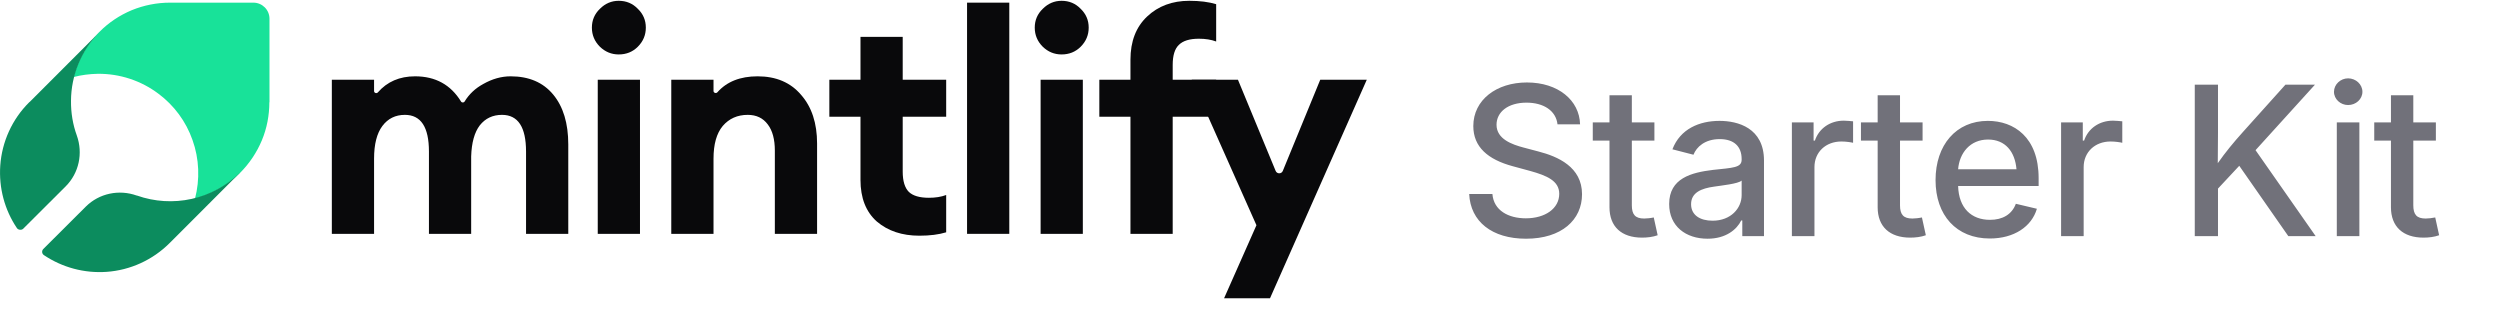
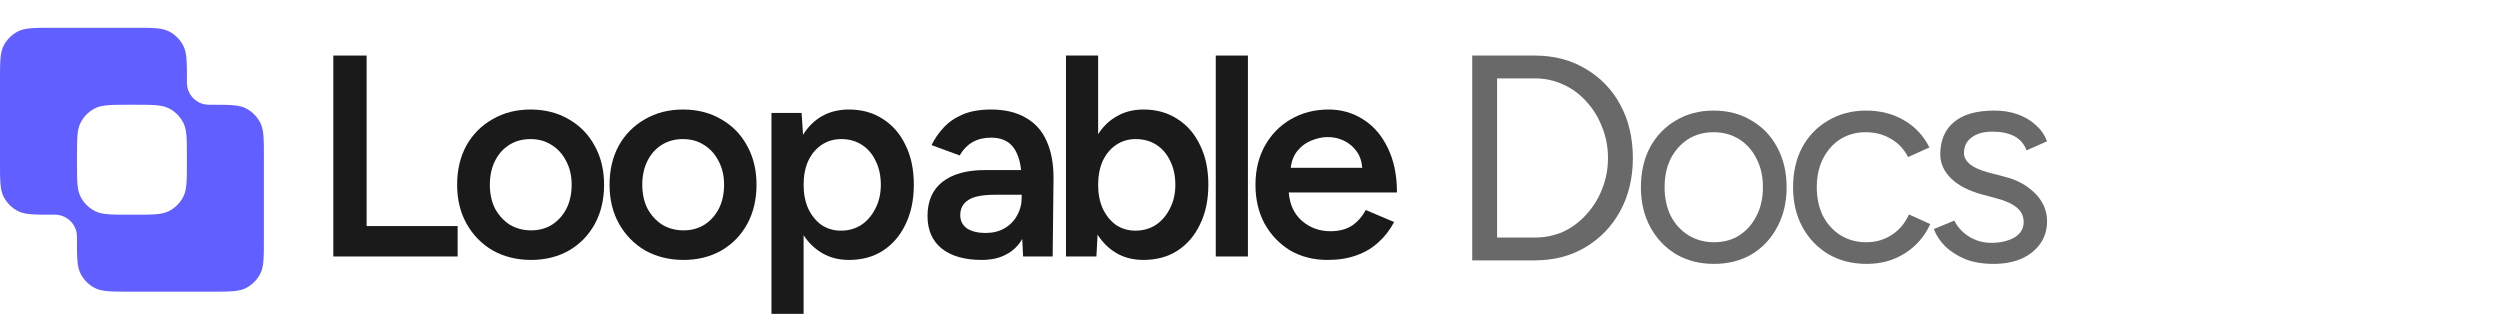
<svg xmlns="http://www.w3.org/2000/svg" width="180" height="23" viewBox="0 0 180 23" fill="none">
-   <path d="M91.44 21.476H88.133L90.464 16.216L85.802 5.74H89.132L91.847 12.307C91.943 12.536 92.268 12.536 92.362 12.306L95.058 5.74H98.409L91.44 21.476Z" fill="#09090B" />
-   <path d="M81.393 16.837V8.403H79.152V5.74H81.393V4.297C81.393 2.98 81.792 1.944 82.592 1.19C83.391 0.435 84.404 0.058 85.633 0.058C86.387 0.058 87.031 0.139 87.564 0.302V2.988C87.208 2.854 86.794 2.788 86.32 2.788C85.655 2.788 85.174 2.936 84.878 3.232C84.582 3.513 84.434 3.994 84.434 4.674V5.74H87.564V8.403H84.434V16.837H81.393Z" fill="#09090B" />
-   <path d="M76.433 3.92C75.915 3.92 75.463 3.735 75.079 3.365C74.694 2.98 74.502 2.521 74.502 1.989C74.502 1.456 74.694 1.005 75.079 0.635C75.463 0.25 75.915 0.058 76.433 0.058C76.98 0.058 77.438 0.25 77.809 0.635C78.193 1.005 78.386 1.456 78.386 1.989C78.386 2.521 78.193 2.98 77.809 3.365C77.438 3.735 76.98 3.92 76.433 3.92ZM74.924 16.837V5.74H77.964V16.837H74.924Z" fill="#09090B" />
-   <path d="M69.628 16.837V0.191H72.669V16.837H69.628Z" fill="#09090B" />
-   <path d="M66.194 16.97C64.951 16.97 63.93 16.63 63.131 15.949C62.347 15.254 61.955 14.255 61.955 12.953V8.403H59.713V5.74H61.955V2.655H64.995V5.74H68.125V8.403H64.995V12.354C64.995 13.034 65.143 13.523 65.439 13.819C65.735 14.1 66.216 14.24 66.882 14.24C67.355 14.24 67.769 14.174 68.125 14.04V16.726C67.592 16.889 66.948 16.97 66.194 16.97Z" fill="#09090B" />
-   <path d="M48.332 16.837V5.74H51.373V6.551C51.373 6.688 51.559 6.748 51.65 6.646C52.328 5.879 53.293 5.495 54.546 5.495C55.878 5.495 56.921 5.939 57.676 6.827C58.445 7.7 58.83 8.869 58.83 10.334V16.837H55.789V10.844C55.789 10.03 55.619 9.402 55.279 8.958C54.939 8.499 54.458 8.27 53.836 8.27C53.096 8.27 52.497 8.536 52.038 9.069C51.594 9.601 51.373 10.386 51.373 11.421V16.837H48.332Z" fill="#09090B" />
-   <path d="M44.547 3.92C44.029 3.92 43.578 3.735 43.193 3.365C42.809 2.98 42.616 2.521 42.616 1.989C42.616 1.456 42.809 1.005 43.193 0.635C43.578 0.25 44.029 0.058 44.547 0.058C45.095 0.058 45.553 0.25 45.923 0.635C46.308 1.005 46.5 1.456 46.5 1.989C46.5 2.521 46.308 2.98 45.923 3.365C45.553 3.735 45.095 3.92 44.547 3.92ZM43.038 16.837V5.74H46.079V16.837H43.038Z" fill="#09090B" />
-   <path d="M37.875 16.837V10.911C37.875 9.15 37.298 8.27 36.144 8.27C35.478 8.27 34.945 8.521 34.546 9.024C34.161 9.527 33.954 10.275 33.924 11.266V16.837H30.884V10.911C30.884 9.15 30.306 8.27 29.152 8.27C28.472 8.27 27.932 8.536 27.532 9.069C27.133 9.601 26.933 10.386 26.933 11.421V16.837H23.892V5.74H26.933V6.559C26.933 6.695 27.116 6.755 27.206 6.652C27.878 5.881 28.771 5.495 29.885 5.495C31.349 5.495 32.452 6.1 33.193 7.309C33.252 7.404 33.395 7.403 33.454 7.307C33.774 6.78 34.219 6.361 34.79 6.05C35.441 5.68 36.099 5.495 36.765 5.495C38.082 5.495 39.103 5.932 39.828 6.805C40.553 7.678 40.916 8.876 40.916 10.4V16.837H37.875Z" fill="#09090B" />
-   <path d="M19.403 7.362V1.35C19.403 0.705 18.879 0.191 18.244 0.191H12.235C11.291 0.191 10.357 0.378 9.487 0.733C8.618 1.098 7.824 1.621 7.16 2.295L7.114 2.341C6.235 3.23 5.609 4.333 5.291 5.548C5.861 5.399 6.45 5.324 7.039 5.314C8.609 5.296 10.151 5.801 11.403 6.745C12.534 7.586 13.394 8.746 13.861 10.083C14.347 11.438 14.403 12.916 14.039 14.309C15.244 13.991 16.356 13.364 17.244 12.486L17.291 12.439C17.954 11.775 18.487 10.98 18.851 10.111C19.216 9.241 19.393 8.306 19.393 7.362H19.403Z" fill="#18E299" />
-   <path d="M5.112 7.26C5.121 5.416 5.857 3.646 7.151 2.324L2.151 7.326C2.133 7.344 2.114 7.354 2.095 7.372C0.876 8.583 0.14 10.204 0.019 11.918C-0.092 13.52 0.327 15.103 1.22 16.426C1.306 16.552 1.537 16.593 1.667 16.472L4.73 13.417C5.689 12.458 5.987 11.033 5.531 9.757C5.242 8.965 5.103 8.117 5.112 7.26Z" fill="#0C8C5E" />
-   <path d="M17.262 12.44C16.303 13.38 15.102 14.032 13.799 14.321C12.486 14.61 11.127 14.526 9.861 14.079C9.861 14.079 9.851 14.079 9.842 14.079C8.567 13.622 7.142 13.921 6.183 14.871L3.12 17.926C2.99 18.056 3.009 18.27 3.167 18.373C4.489 19.258 6.072 19.686 7.673 19.574C9.386 19.453 10.997 18.717 12.216 17.497L12.263 17.451L17.262 12.449V12.44Z" fill="#0C8C5E" />
-   <text x="105" y="17" font-family="Inter, ui-sans-serif, system-ui, -apple-system, sans-serif" font-size="15" font-weight="500" fill="#71717A" letter-spacing="-0.01em">Starter Kit</text>
+   <path fill-rule="evenodd" clip-rule="evenodd" d="M9.658 2C10.989 2 11.654 2 12.162 2.259C12.608 2.487 12.972 2.85 13.199 3.297C13.458 3.805 13.458 4.47 13.458 5.8V5.958C13.458 6.833 14.167 7.542 15.042 7.542H15.2C16.53 7.542 17.195 7.542 17.703 7.801C18.15 8.028 18.513 8.392 18.741 8.838C19 9.346 19 10.011 19 11.341V17.2C19 18.53 19 19.195 18.741 19.703C18.513 20.15 18.15 20.513 17.703 20.741C17.195 21 16.53 21 15.2 21H9.342C8.011 21 7.346 21 6.838 20.741C6.391 20.513 6.028 20.15 5.801 19.703C5.542 19.195 5.542 18.53 5.542 17.2V17.042C5.542 16.167 4.833 15.458 3.958 15.458H3.8C2.47 15.458 1.805 15.458 1.297 15.199C0.85 14.972 0.487 14.608 0.259 14.162C0 13.654 3.89549e-10 12.989 0 11.659V5.8C3.87533e-10 4.47 0 3.805 0.259 3.297C0.487 2.85 0.85 2.487 1.297 2.259C1.805 2 2.47 2 3.8 2H9.658ZM9.342 7.542C8.011 7.542 7.346 7.542 6.838 7.801C6.391 8.028 6.028 8.392 5.801 8.838C5.542 9.346 5.542 10.011 5.542 11.341V11.659C5.542 12.989 5.542 13.654 5.801 14.162C6.028 14.608 6.391 14.972 6.838 15.199C7.346 15.458 8.011 15.458 9.342 15.458H9.658C10.989 15.458 11.654 15.458 12.162 15.199C12.608 14.972 12.972 14.608 13.199 14.162C13.458 13.654 13.458 12.989 13.458 11.659V11.341C13.458 10.011 13.458 9.346 13.199 8.838C12.972 8.392 12.608 8.028 12.162 7.801C11.654 7.542 10.989 7.542 9.658 7.542H9.342Z" fill="#615FFF" />
+   <path d="M95.581 18.715C94.575 18.715 93.68 18.487 92.894 18.033C92.123 17.564 91.51 16.924 91.055 16.111C90.614 15.298 90.394 14.361 90.394 13.3C90.394 12.239 90.621 11.302 91.076 10.489C91.531 9.676 92.15 9.043 92.936 8.588C93.735 8.12 94.644 7.885 95.664 7.885C96.587 7.885 97.421 8.126 98.165 8.609C98.909 9.077 99.494 9.759 99.921 10.655C100.362 11.55 100.582 12.618 100.582 13.858H92.791C92.86 14.726 93.177 15.408 93.742 15.904C94.32 16.4 95.002 16.648 95.788 16.648C96.422 16.648 96.945 16.51 97.359 16.235C97.772 15.945 98.096 15.573 98.33 15.119L100.376 15.987C100.086 16.538 99.715 17.02 99.26 17.433C98.819 17.847 98.288 18.164 97.668 18.384C97.062 18.605 96.367 18.715 95.581 18.715ZM92.936 12.081H98.082C98.04 11.585 97.896 11.178 97.648 10.861C97.4 10.531 97.097 10.283 96.739 10.117C96.38 9.952 96.001 9.869 95.602 9.869C95.216 9.869 94.823 9.952 94.424 10.117C94.038 10.269 93.707 10.51 93.432 10.841C93.156 11.171 92.991 11.585 92.936 12.081Z" fill="#1A1A1A" />
+   <path d="M87.535 18.467V4H89.85V18.467H87.535Z" fill="#1A1A1A" />
+   <path d="M82.331 18.715C81.601 18.715 80.96 18.556 80.409 18.239C79.858 17.922 79.397 17.475 79.025 16.896L78.942 18.467H76.751V4H79.066V9.663C79.424 9.098 79.879 8.664 80.43 8.361C80.981 8.044 81.615 7.885 82.331 7.885C83.268 7.885 84.081 8.113 84.77 8.567C85.473 9.008 86.017 9.635 86.403 10.448C86.802 11.247 87.002 12.198 87.002 13.3C87.002 14.389 86.802 15.339 86.403 16.152C86.017 16.965 85.473 17.599 84.77 18.053C84.081 18.494 83.268 18.715 82.331 18.715ZM81.753 16.607C82.304 16.607 82.793 16.469 83.22 16.193C83.647 15.904 83.985 15.511 84.233 15.015C84.494 14.519 84.625 13.948 84.625 13.3C84.625 12.652 84.501 12.081 84.253 11.585C84.019 11.089 83.688 10.703 83.261 10.427C82.834 10.152 82.338 10.014 81.773 10.014C81.25 10.014 80.781 10.152 80.368 10.427C79.955 10.703 79.631 11.089 79.397 11.585C79.176 12.081 79.066 12.652 79.066 13.3C79.066 13.948 79.176 14.519 79.397 15.015C79.631 15.511 79.948 15.904 80.347 16.193C80.761 16.469 81.229 16.607 81.753 16.607Z" fill="#1A1A1A" />
+   <path d="M70.688 18.715C69.448 18.715 68.483 18.439 67.794 17.888C67.119 17.337 66.781 16.558 66.781 15.553C66.781 14.478 67.14 13.658 67.856 13.093C68.586 12.528 69.599 12.246 70.894 12.246H73.519C73.436 11.488 73.223 10.91 72.878 10.51C72.534 10.111 72.024 9.911 71.349 9.911C70.853 9.911 70.419 10.014 70.047 10.221C69.675 10.427 69.358 10.751 69.096 11.192L67.071 10.448C67.291 9.993 67.581 9.573 67.939 9.187C68.311 8.788 68.772 8.471 69.323 8.237C69.888 8.002 70.564 7.885 71.349 7.885C72.355 7.885 73.195 8.085 73.87 8.485C74.545 8.87 75.041 9.428 75.358 10.159C75.689 10.889 75.854 11.771 75.854 12.804L75.792 18.467H73.663L73.602 17.206C73.326 17.688 72.94 18.06 72.444 18.322C71.962 18.584 71.376 18.715 70.688 18.715ZM70.977 16.772C71.487 16.772 71.934 16.662 72.32 16.441C72.72 16.207 73.023 15.897 73.23 15.511C73.45 15.126 73.56 14.698 73.56 14.23V14.023H71.638C70.715 14.023 70.067 14.154 69.695 14.416C69.323 14.664 69.138 15.022 69.138 15.491C69.138 15.89 69.296 16.207 69.613 16.441C69.944 16.662 70.398 16.772 70.977 16.772Z" fill="#1A1A1A" />
+   <path d="M55.545 22.6V8.133H57.715L57.819 9.704C58.177 9.125 58.632 8.678 59.183 8.361C59.748 8.044 60.395 7.885 61.125 7.885C62.062 7.885 62.875 8.113 63.564 8.567C64.267 9.008 64.811 9.635 65.197 10.448C65.596 11.247 65.796 12.198 65.796 13.3C65.796 14.389 65.596 15.339 65.197 16.152C64.811 16.965 64.267 17.599 63.564 18.053C62.875 18.494 62.062 18.715 61.125 18.715C60.409 18.715 59.775 18.556 59.224 18.239C58.673 17.922 58.218 17.488 57.86 16.937V22.6H55.545ZM60.547 16.607C61.098 16.607 61.587 16.469 62.014 16.193C62.441 15.904 62.779 15.511 63.027 15.015C63.288 14.519 63.419 13.948 63.419 13.3C63.419 12.652 63.295 12.081 63.047 11.585C62.813 11.089 62.483 10.703 62.055 10.427C61.628 10.152 61.132 10.014 60.567 10.014C60.044 10.014 59.575 10.152 59.162 10.427C58.749 10.703 58.425 11.089 58.191 11.585C57.97 12.081 57.86 12.652 57.86 13.3C57.86 13.948 57.97 14.519 58.191 15.015C58.425 15.511 58.742 15.904 59.141 16.193C59.555 16.469 60.023 16.607 60.547 16.607Z" fill="#1A1A1A" />
+   <path d="M49.22 18.715C48.187 18.715 47.264 18.487 46.451 18.033C45.652 17.564 45.025 16.924 44.57 16.111C44.115 15.298 43.888 14.361 43.888 13.3C43.888 12.239 44.109 11.302 44.55 10.489C45.004 9.676 45.631 9.043 46.43 8.588C47.229 8.12 48.145 7.885 49.179 7.885C50.212 7.885 51.128 8.12 51.928 8.588C52.727 9.043 53.347 9.676 53.788 10.489C54.242 11.302 54.469 12.239 54.469 13.3C54.469 14.361 54.249 15.298 53.808 16.111C53.367 16.924 52.747 17.564 51.948 18.033C51.149 18.487 50.24 18.715 49.22 18.715ZM49.22 16.586C49.785 16.586 50.288 16.448 50.729 16.173C51.17 15.883 51.514 15.498 51.762 15.015C52.01 14.519 52.134 13.948 52.134 13.3C52.134 12.652 52.003 12.088 51.742 11.605C51.493 11.109 51.149 10.724 50.708 10.448C50.267 10.159 49.758 10.014 49.179 10.014C48.6 10.014 48.09 10.152 47.65 10.427C47.209 10.703 46.864 11.089 46.616 11.585C46.368 12.081 46.244 12.652 46.244 13.3C46.244 13.948 46.368 14.519 46.616 15.015C46.878 15.498 47.229 15.883 47.67 16.173C48.125 16.448 48.642 16.586 49.22 16.586Z" fill="#1A1A1A" />
+   <path d="M38.245 18.715C37.212 18.715 36.289 18.487 35.476 18.033C34.677 17.564 34.05 16.924 33.595 16.111C33.14 15.298 32.913 14.361 32.913 13.3C32.913 12.239 33.133 11.302 33.574 10.489C34.029 9.676 34.656 9.043 35.455 8.588C36.254 8.12 37.17 7.885 38.204 7.885C39.237 7.885 40.153 8.12 40.952 8.588C41.752 9.043 42.371 9.676 42.812 10.489C43.267 11.302 43.494 12.239 43.494 13.3C43.494 14.361 43.274 15.298 42.833 16.111C42.392 16.924 41.772 17.564 40.973 18.033C40.174 18.487 39.265 18.715 38.245 18.715ZM38.245 16.586C38.81 16.586 39.313 16.448 39.754 16.173C40.195 15.883 40.539 15.498 40.787 15.015C41.035 14.519 41.159 13.948 41.159 13.3C41.159 12.652 41.028 12.088 40.766 11.605C40.518 11.109 40.174 10.724 39.733 10.448C39.292 10.159 38.782 10.014 38.204 10.014C37.625 10.014 37.115 10.152 36.674 10.427C36.233 10.703 35.889 11.089 35.641 11.585C35.393 12.081 35.269 12.652 35.269 13.3C35.269 13.948 35.393 14.519 35.641 15.015C35.903 15.498 36.254 15.883 36.695 16.173C37.15 16.448 37.666 16.586 38.245 16.586Z" fill="#1A1A1A" />
+   <path d="M24 18.467V4H26.397V16.276H32.949V18.467H24Z" fill="#1A1A1A" />
+   <path d="M143.533 19C142.761 19 142.086 18.888 141.511 18.663C140.935 18.424 140.45 18.115 140.057 17.736C139.678 17.357 139.404 16.942 139.235 16.493L140.71 15.882C140.949 16.36 141.307 16.746 141.784 17.041C142.262 17.336 142.789 17.483 143.365 17.483C144.025 17.483 144.579 17.357 145.029 17.104C145.478 16.837 145.703 16.465 145.703 15.987C145.703 15.552 145.534 15.201 145.197 14.934C144.874 14.667 144.39 14.449 143.744 14.281L142.733 14.007C141.777 13.754 141.033 13.375 140.499 12.869C139.966 12.35 139.699 11.767 139.699 11.121C139.699 10.124 140.022 9.351 140.668 8.803C141.328 8.242 142.304 7.961 143.596 7.961C144.214 7.961 144.776 8.052 145.282 8.235C145.787 8.417 146.223 8.677 146.588 9.014C146.953 9.337 147.22 9.723 147.388 10.173L145.914 10.826C145.731 10.348 145.429 10.004 145.008 9.794C144.586 9.583 144.074 9.478 143.47 9.478C142.824 9.478 142.318 9.618 141.953 9.899C141.588 10.166 141.405 10.545 141.405 11.037C141.405 11.317 141.553 11.584 141.848 11.837C142.157 12.076 142.606 12.273 143.196 12.427L144.249 12.701C144.938 12.869 145.513 13.122 145.977 13.459C146.44 13.782 146.791 14.155 147.03 14.576C147.269 14.997 147.388 15.447 147.388 15.924C147.388 16.556 147.22 17.104 146.883 17.567C146.546 18.031 146.089 18.389 145.513 18.642C144.938 18.881 144.277 19 143.533 19Z" fill="#1A1A1A" fill-opacity="0.65" />
+   <path d="M134.41 19C133.371 19 132.451 18.768 131.65 18.305C130.85 17.827 130.225 17.174 129.775 16.346C129.326 15.517 129.101 14.562 129.101 13.48C129.101 12.399 129.319 11.444 129.754 10.615C130.204 9.787 130.829 9.14 131.629 8.677C132.43 8.199 133.343 7.961 134.368 7.961C135.379 7.961 136.285 8.192 137.086 8.656C137.886 9.119 138.497 9.772 138.919 10.615L137.381 11.31C137.1 10.749 136.693 10.313 136.159 10.004C135.625 9.681 135.014 9.52 134.326 9.52C133.638 9.52 133.027 9.688 132.493 10.025C131.973 10.362 131.559 10.833 131.25 11.437C130.955 12.027 130.808 12.708 130.808 13.48C130.808 14.253 130.955 14.941 131.25 15.545C131.559 16.135 131.981 16.598 132.514 16.935C133.062 17.272 133.68 17.441 134.368 17.441C135.056 17.441 135.667 17.265 136.201 16.914C136.749 16.563 137.163 16.072 137.444 15.44L138.982 16.135C138.561 17.034 137.95 17.736 137.149 18.241C136.348 18.747 135.436 19 134.41 19Z" fill="#1A1A1A" fill-opacity="0.65" />
+   <path d="M123.412 19C122.386 19 121.473 18.768 120.673 18.305C119.886 17.827 119.268 17.174 118.819 16.346C118.369 15.517 118.145 14.562 118.145 13.48C118.145 12.399 118.362 11.444 118.798 10.615C119.247 9.787 119.865 9.14 120.652 8.677C121.452 8.199 122.358 7.961 123.369 7.961C124.409 7.961 125.322 8.199 126.108 8.677C126.909 9.14 127.527 9.787 127.962 10.615C128.412 11.444 128.636 12.399 128.636 13.48C128.636 14.562 128.412 15.517 127.962 16.346C127.527 17.174 126.916 17.827 126.129 18.305C125.343 18.768 124.437 19 123.412 19ZM123.412 17.441C124.114 17.441 124.725 17.272 125.244 16.935C125.764 16.598 126.171 16.135 126.466 15.545C126.775 14.955 126.93 14.267 126.93 13.48C126.93 12.694 126.775 12.006 126.466 11.416C126.171 10.826 125.757 10.362 125.223 10.025C124.69 9.688 124.072 9.52 123.369 9.52C122.681 9.52 122.07 9.688 121.537 10.025C121.017 10.362 120.603 10.826 120.294 11.416C119.999 12.006 119.851 12.694 119.851 13.48C119.851 14.253 119.999 14.941 120.294 15.545C120.603 16.135 121.024 16.598 121.558 16.935C122.105 17.272 122.723 17.441 123.412 17.441Z" fill="#1A1A1A" fill-opacity="0.65" />
+   <path d="M106 18.747V4H110.487C111.878 4 113.1 4.316 114.153 4.948C115.22 5.566 116.056 6.43 116.66 7.539C117.264 8.649 117.566 9.927 117.566 11.374C117.566 12.806 117.264 14.077 116.66 15.187C116.056 16.296 115.22 17.167 114.153 17.799C113.1 18.431 111.878 18.747 110.487 18.747H106ZM107.791 17.104H110.487C111.232 17.104 111.92 16.963 112.552 16.683C113.184 16.388 113.739 15.973 114.216 15.44C114.708 14.906 115.087 14.295 115.354 13.607C115.635 12.904 115.775 12.16 115.775 11.374C115.775 10.587 115.635 9.85 115.354 9.161C115.087 8.459 114.708 7.841 114.216 7.308C113.739 6.774 113.184 6.367 112.552 6.086C111.92 5.791 111.232 5.643 110.487 5.643H107.791V17.104Z" fill="#1A1A1A" fill-opacity="0.65" />
</svg>
